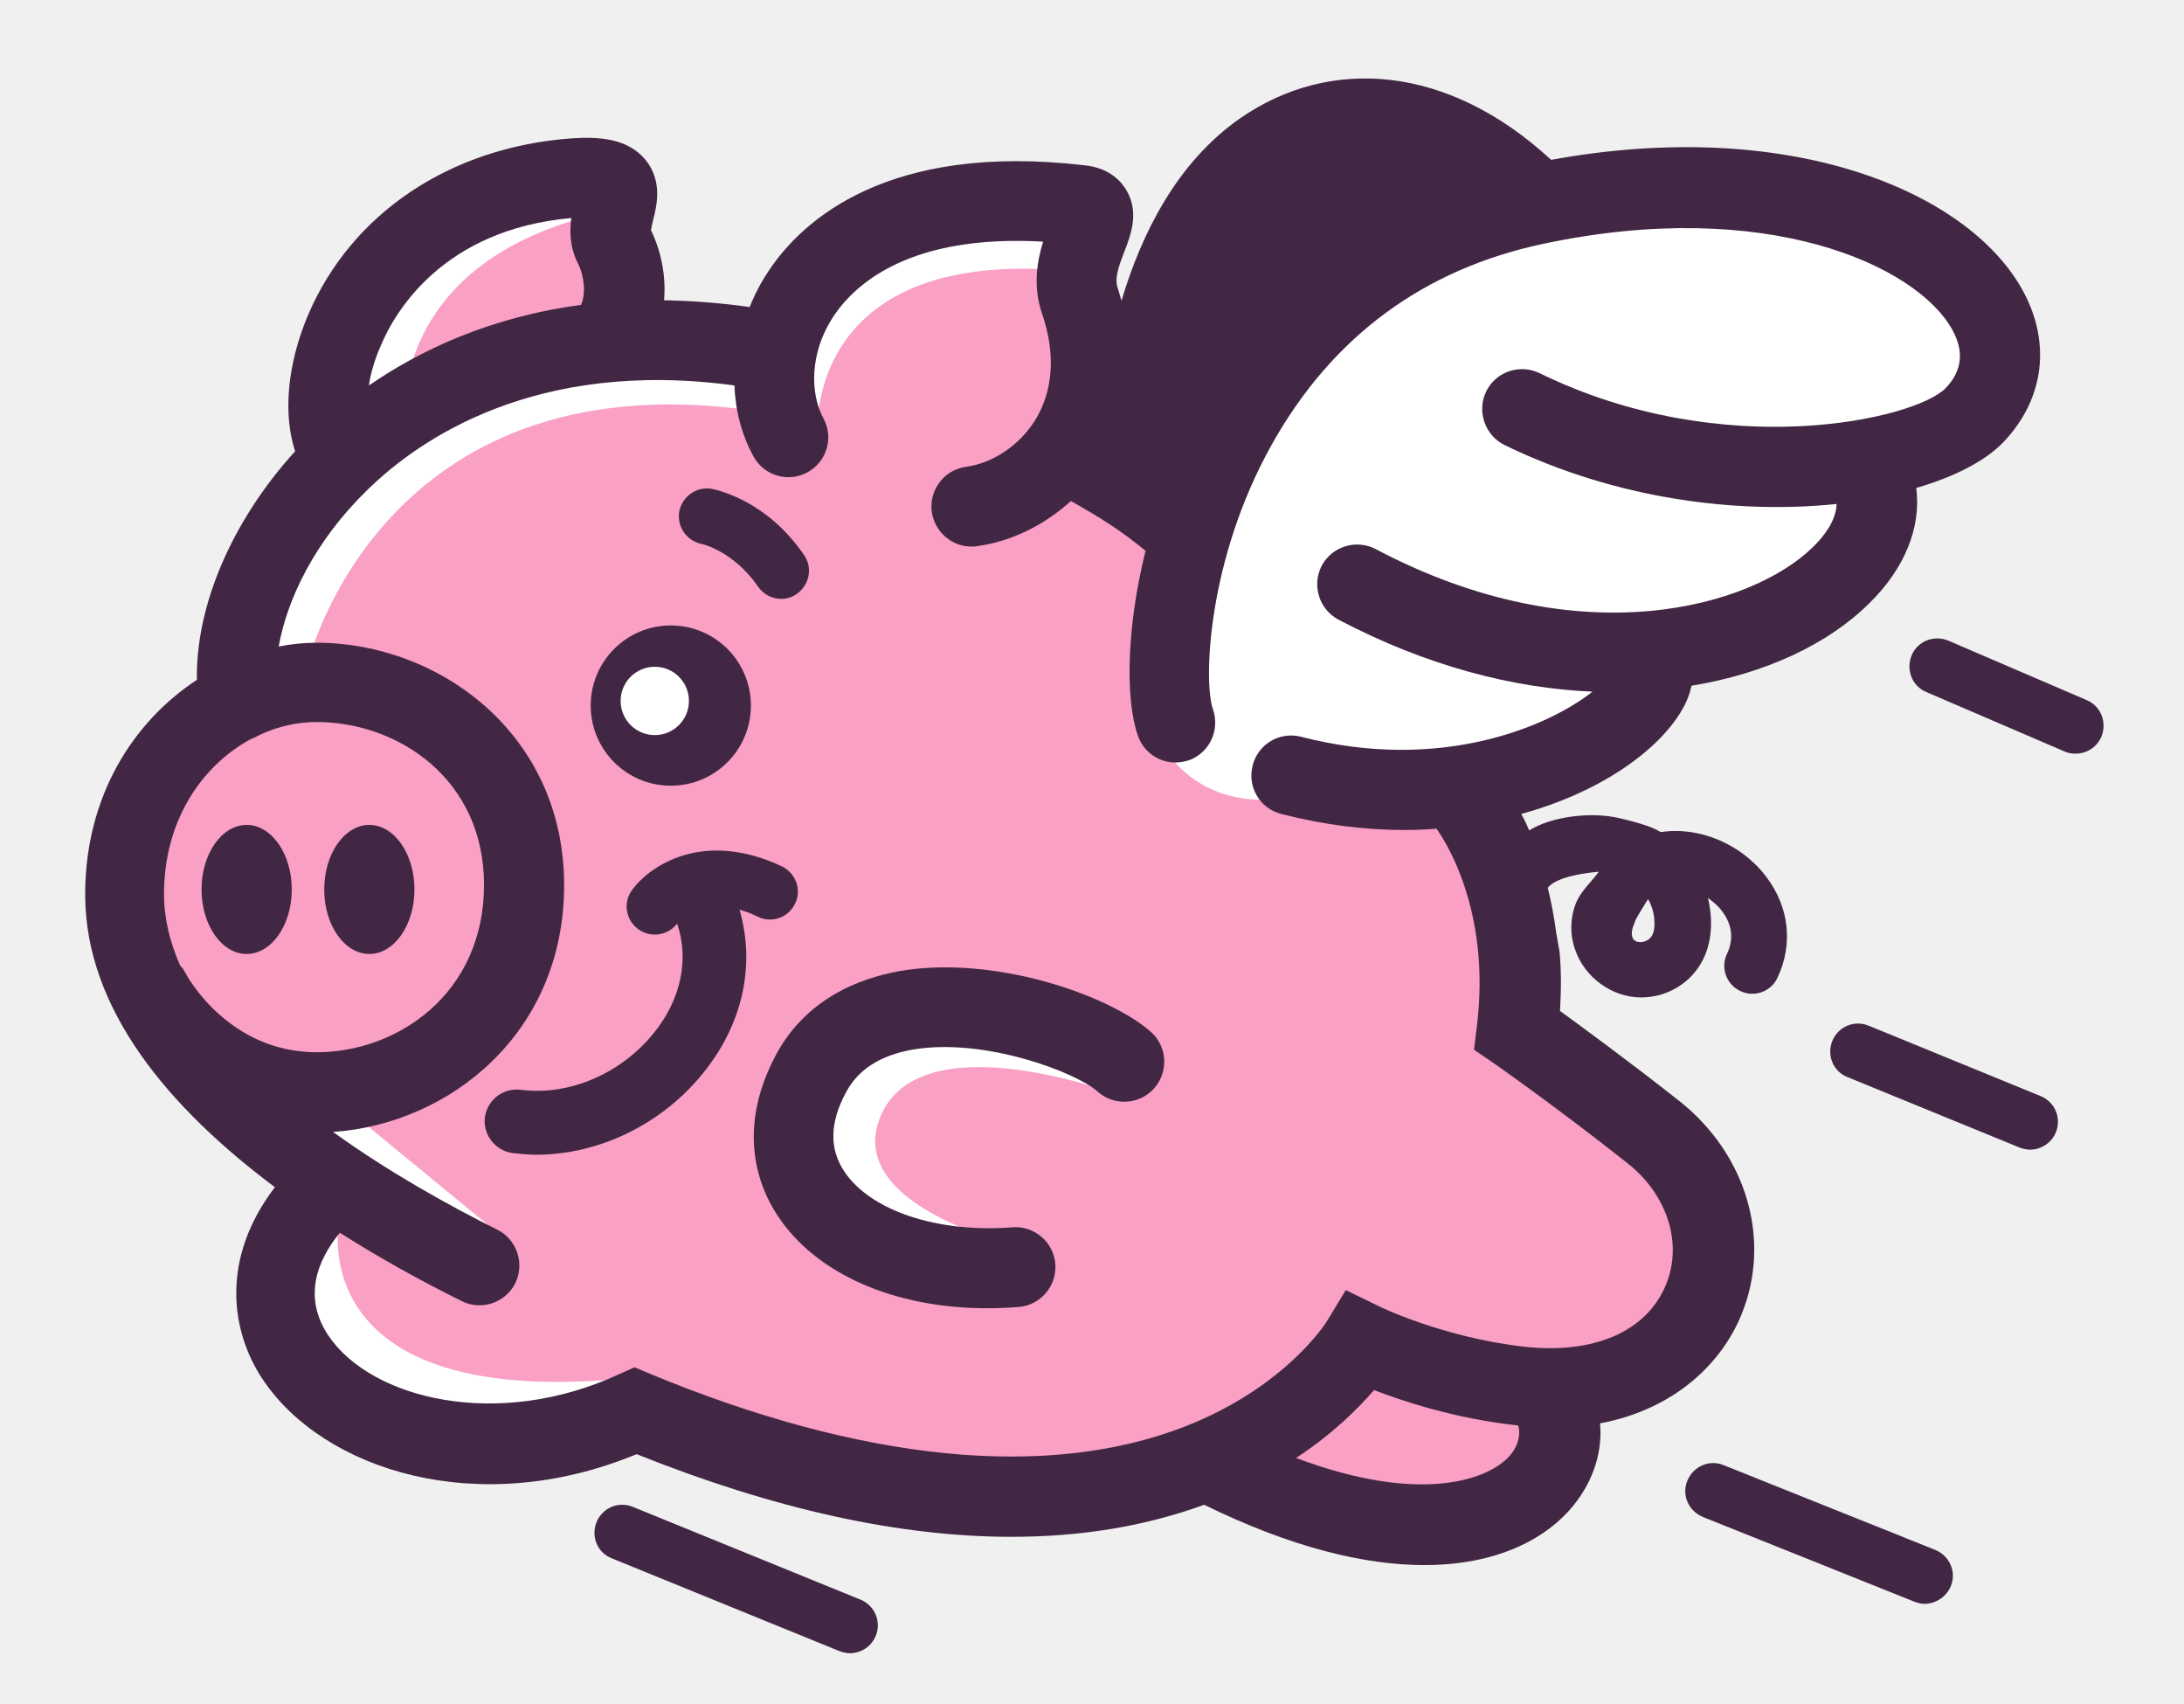
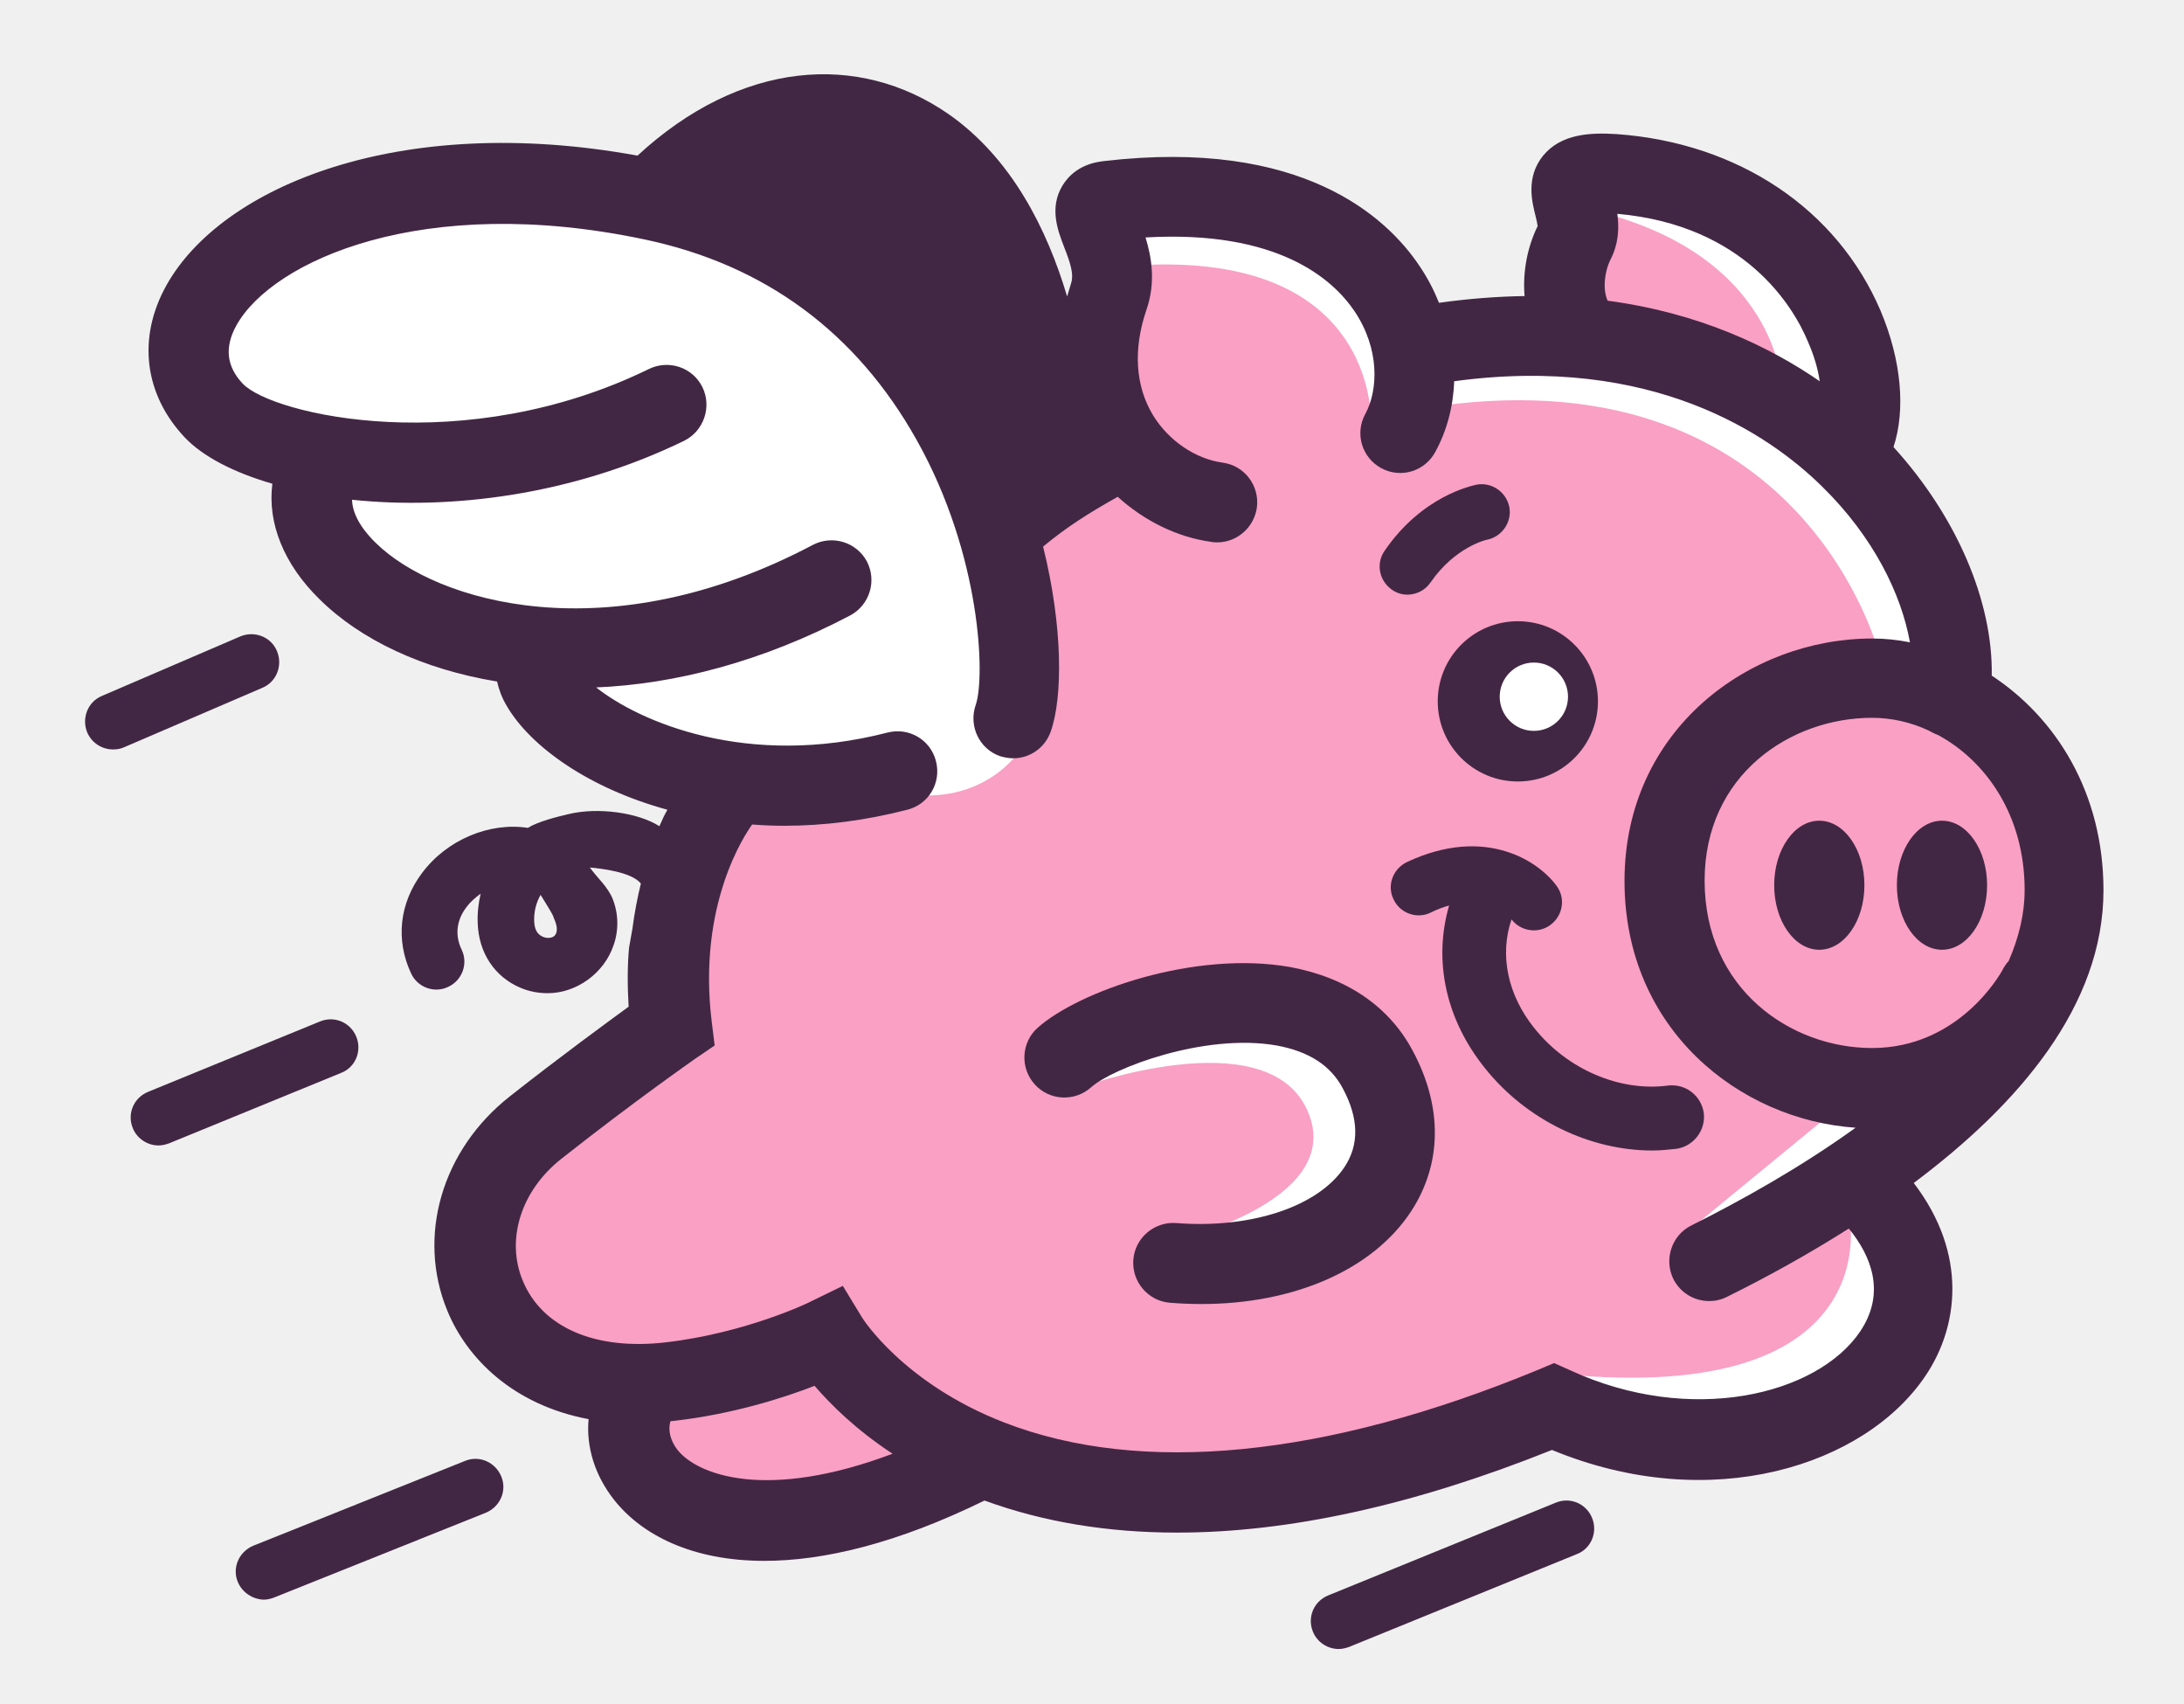
<svg xmlns="http://www.w3.org/2000/svg" version="1.1" id="Layer_2_1_" x="0px" y="0px" viewBox="0 0 518 404" style="enable-background:new 0 0 518 404;" xml:space="preserve">
  <style type="text/css">
	.st0{fill:#FFFFFF;}
	.st1{fill:#F9A0C4;}
	.st2{fill:#422744;}
</style>
  <g>
    <g>
      <g>
-         <path class="st0" d="M89.5,257.4c0,0-32.1,3.6-49.9-16c-17.8-19.6-14.3-49.9,3.6-64.2c17.8-14.3,69.5-26.7,76.7-26.7     c7.1,0,130.2-39.2,153.4-53.5c23.2-14.3,89.2-55.3,124.8-53.5c35.7,1.8,85.6,12.5,74.9,35.7c-10.7,23.2-26.7,28.5-26.7,28.5     s3.6,12.5-3.6,21.4c-7.1,8.9-45.3,20.5-45.3,20.5s-4.7,22.3-20.7,29.4c-16,7.1-90.9,14.3-96.3,14.3     C275,193.2,89.5,257.4,89.5,257.4z" />
+         <path class="st0" d="M238.7,192.3c-5.4,0-80.3-7.2-96.3-14.3c-16-7.1-20.7-29.4-20.7-29.4S83.5,137,76.4,128.1     c-7.2-8.9-3.6-21.4-3.6-21.4s-16-5.3-26.7-28.5S85.3,44.3,121,42.5c35.6-1.8,101.6,39.2,124.8,53.5s146.3,53.5,153.4,53.5     c7.2,0,58.9,12.4,76.7,26.7c17.9,14.3,21.4,44.6,3.6,64.2c-17.8,19.6-49.9,16-49.9,16S244.1,192.2,238.7,192.3z" />
      </g>
      <g>
        <g>
          <g>
-             <path class="st1" d="M67.2,268.3c0,0-6.1-8.2,7.9-9.4c14.1-1.2,42.2-17.9,44.8-31c2.6-13.2,3.5-20.2-2.6-37.8       c-6.1-17.6-30.7-29.9-38.7-29.9c-7.9,0-27.2,6.2-23.7-8.8c3.5-14.9,26.4-46.6,24.6-55.3c-1.8-8.8,4.4-31.6,14.1-38.7       c9.7-7,44.8-16.7,47.4-14.1c2.6,2.6,5.5,9.7,4.5,15c-1,5.3,0.8,19.3,13.9,19.3c13.2,0,23.7,10.5,24.6-1.8       c0.9-12.3,19.3-19.3,36-22.8c16.7-3.5,35.1-8.8,36.9-0.9c1.8,7.9-0.9,21.1,0.9,28.1c1.8,7-9.7,29.9,1.8,34.3l16.7,8.8       c0,0,7.9,5.3,5.3,14.9c-2.6,9.7-7.7,32.9-7,36c0.7,3.2,9.7,18.4,30.7,14.9c28.7-4.8,42.2-3.5,47.4,12.3c5.3,15.8,6.1,31,7,42.8       c0.9,11.7,16.7,15.2,27.2,25.8c10.5,10.5,25.5,17.6,17.6,32.5c-7.9,14.9-16.1,23.7-27.2,25.5c-11.1,1.8-0.9,5.3-8.8,21.1       c-7.9,15.8-22,14.9-37.8,14.1c-15.8-0.9-35.1-18.4-53.6-14.1c-18.4,4.4-28.1,5.3-48.3,3.5c-20.2-1.8-41.3-5.3-58-12.3       c-16.7-7-7-11.4-29-2.6c-22,8.8-47,3.7-59.7-3.5c-28.1-15.8-8.8-36.9-9.7-52.7C71.6,265.6,67.2,268.3,67.2,268.3z" />
+             <path class="st1" d="M446.7,280.5c-0.9,15.8,18.4,36.9-9.7,52.7c-12.7,7.2-37.7,12.3-59.7,3.5s-12.3-4.4-29,2.6       c-16.7,7-37.8,10.5-58,12.3c-20.2,1.8-29.9,0.9-48.3-3.5c-18.5-4.3-37.8,13.2-53.6,14.1c-15.8,0.8-29.9,1.7-37.8-14.1       c-7.9-15.8,2.3-19.3-8.8-21.1s-19.3-10.6-27.2-25.5s7.1-22,17.6-32.5c10.5-10.6,26.3-14.1,27.2-25.8c0.9-11.8,1.7-27,7-42.8       c5.2-15.8,18.7-17.1,47.4-12.3c21,3.5,30-11.7,30.7-14.9c0.7-3.1-4.4-26.3-7-36c-2.6-9.6,5.3-14.9,5.3-14.9l16.7-8.8       c11.5-4.4,0-27.3,1.8-34.3s-0.9-20.2,0.9-28.1s20.2-2.6,36.9,0.9c16.7,3.5,35.1,10.5,36,22.8c0.9,12.3,11.4,1.8,24.6,1.8       c13.1,0,14.9-14,13.9-19.3s1.9-12.4,4.5-15s37.7,7.1,47.4,14.1c9.7,7.1,15.9,29.9,14.1,38.7c-1.8,8.7,21.1,40.4,24.6,55.3       c3.5,15-15.8,8.8-23.7,8.8c-8,0-32.6,12.3-38.7,29.9s-5.2,24.6-2.6,37.8c2.6,13.1,30.7,29.8,44.8,31c14,1.2,7.9,9.4,7.9,9.4       S447.5,264.6,446.7,280.5z" />
          </g>
        </g>
        <g>
          <g>
-             <path class="st0" d="M73.3,156.4c0,0,17.6-70.9,104.2-59.2l16.4,5.3c0,0-2.9-41,53.3-38.7l11.1-14.1c0,0-19.9-1.8-24.6-1.2       c-4.7,0.6-22.3,2.9-26.9,6.4c-4.7,3.5-22.3,24-22.3,24S172.3,82.6,170,82c-2.3-0.6-35.1-0.6-38.7,0.6c-3.5,1.2-14.1,4.7-19.3,7       c-5.3,2.3-15.8,5.3-15.8,5.3S95.6,62.1,140.7,51c0,0-0.6-4.7-10-2.3c-9.4,2.3-31.6,5.9-39.2,18.7c-7.6,12.9-9.4,17.6-8.2,25.8       c1.2,8.2-3.5,14.1-8.8,25.2c-5.3,11.1-15.2,27.5-15.2,29.3C59.3,149.4,58.7,167.5,73.3,156.4z" />
+             <path class="st0" d="M459.8,146.7c0-1.8-9.9-18.2-15.2-29.3c-5.3-11.1-10-17-8.8-25.2c1.2-8.2-0.6-12.9-8.2-25.8       C420,53.6,397.8,50,388.4,47.7c-9.4-2.4-10,2.3-10,2.3c45.1,11.1,44.5,43.9,44.5,43.9s-10.5-3-15.8-5.3       c-5.2-2.3-15.8-5.8-19.3-7c-3.6-1.2-36.4-1.2-38.7-0.6c-2.3,0.6-14.5-3.1-14.5-3.1s-17.6-20.5-22.3-24       c-4.6-3.5-22.2-5.8-26.9-6.4s-24.6,1.2-24.6,1.2l11.1,14.1c56.2-2.3,53.3,38.7,53.3,38.7l16.4-5.3       c86.6-11.7,104.2,59.2,104.2,59.2C460.4,166.5,459.8,148.4,459.8,146.7z" />
          </g>
        </g>
        <g>
          <g>
-             <path class="st0" d="M120.8,294.6l-39.2-32.2c0,0-15.8,0-12.3,5.9C72.7,274.1,114.3,295.8,120.8,294.6z" />
+             <path class="st0" d="M449.8,267.3c3.5-5.9-12.3-5.9-12.3-5.9l-39.2,32.2C404.8,294.8,446.4,273.1,449.8,267.3z" />
          </g>
        </g>
        <g>
          <g>
-             <path class="st0" d="M80.4,289.9c0,0-8.8,44.5,68.5,36.9c0,0-5.9,12.9-14.6,13.5c-8.8,0.6-33.4,1.8-39.8-1.2       c-6.4-2.9-25.8-12.3-25.8-17.6C68.6,316.3,59.9,283.5,80.4,289.9z" />
+             <path class="st0" d="M450.4,320.5c0,5.3-19.4,14.7-25.8,17.6c-6.4,3-31,1.8-39.8,1.2c-8.7-0.6-14.6-13.5-14.6-13.5       c77.3,7.6,68.5-36.9,68.5-36.9C459.2,282.5,450.5,315.3,450.4,320.5z" />
          </g>
        </g>
        <g>
          <g>
-             <path class="st0" d="M263.1,258.9c0,0-43.9-16.1-53.9,5c-10,21.1,29.3,30.7,29.3,30.7s-22.3,2.3-27.5,0.6       c-5.3-1.8-26.9-8.8-24-24.6c2.9-15.8,8.8-25.2,19.9-29.9c11.1-4.7,38.1-2.9,43.3,1.8C255.5,247.2,263.1,258.9,263.1,258.9z" />
+             <path class="st0" d="M268.9,241.5c5.2-4.7,32.2-6.5,43.3-1.8c11.1,4.7,17,14.1,19.9,29.9s-18.7,22.8-24,24.6       c-5.2,1.7-27.5-0.6-27.5-0.6s39.3-9.6,29.3-30.7s-53.9-5-53.9-5S263.6,246.2,268.9,241.5z" />
          </g>
        </g>
      </g>
    </g>
    <g>
-       <circle class="st1" cx="76.2" cy="210.2" r="40.2" />
-       <path class="st2" d="M387.7,218.8c0.1-0.3,0.2-0.6,0.3-0.8c0.2-0.5,2.9-4.9,2.9-4.8c1,1.8,1.6,3.9,1.5,6.3c-0.1,1.9-0.7,3-2,3.6    c-1.1,0.5-2.3,0.3-2.8-0.2C386.6,221.9,387.1,220.1,387.7,218.8z M358.4,344.8c-4.7,5.9-21,12.2-51,0.9    c8.7-5.7,14.7-11.7,18.5-16.1c7.2,2.8,19.3,6.7,33.3,8.3c0.3,0,0.6,0.1,0.9,0.1C360.7,340.2,360.1,342.6,358.4,344.8z     M369.1,221.2c-0.5-3.9-1.2-7.4-2-10.7c2.2-2.8,9.8-3.6,12.1-3.8c-1.8,2.5-4.2,4.5-5.4,7.4c-1.4,3.5-1.5,7.5-0.2,11.1    c2.2,6.5,8.7,11.3,15.6,11.3c2.2,0,4.4-0.4,6.5-1.3c6.1-2.6,9.9-8.3,10.1-15.4c0.1-2.4-0.2-4.7-0.7-6.9c1.2,0.9,2.4,1.9,3.3,3.1    c1.7,2.2,3.3,5.8,1.2,10.2c-1.6,3.3-0.1,7.3,3.2,8.8c3.3,1.6,7.3,0.1,8.8-3.2c3.7-7.9,2.8-16.6-2.6-23.8    c-5.9-7.9-16-12.1-25.1-10.7c-2.4-1.5-6.8-2.6-9.8-3.3c-6.7-1.6-16.2-0.4-21.4,2.9c-0.6-1.4-1.2-2.7-1.9-3.9    c18.7-5.1,32.5-15,38.1-24.6c1.2-2,1.9-4,2.3-5.8c17.6-2.9,32.4-9.9,42.1-19.5c8.5-8.3,12.4-18.1,11.2-27.4    c9.3-2.7,16.5-6.5,20.7-10.9c9.7-10.2,11.4-23.7,4.4-36.2c-13.1-23.4-55.3-41-111.7-30.7c-24.5-22.6-52.4-24.6-73.7-9.9    c-15.1,10.5-23.5,27.5-28.2,43.3c-0.3-1-0.6-2-0.9-3c-0.8-2.3,0.2-5.1,1.6-8.7c1.5-3.9,3.6-9.3,0.4-14.6c-1.4-2.3-4.2-5.2-9.8-5.8    c-46.9-5.5-67.1,13.2-74.9,24.9c-1.9,2.8-3.4,5.7-4.6,8.7c-7.1-1-13.9-1.5-20.3-1.6c0.5-5.8-0.7-11.7-3.1-16.6    c0.1-0.6,0.3-1.7,0.5-2.4c0.8-3.2,2.4-9.1-1.8-14.3c-4.3-5.2-11.2-5.5-17.5-5.1c-28.9,2.1-52.2,17.8-62.5,41.8    c-5,11.8-6,23.6-3.1,32.4c-15,16.5-23.6,36.6-23.3,54.2c-15.1,9.9-26.5,27.6-26.5,50.9c0,27.3,20,50.7,45,69.4    c-13,17-10.5,34.3-2.8,45.7c14.3,21.3,50.9,33.2,88.6,17.6c32.7,13.1,62.4,19.6,88.9,19.6c16.5,0,31.7-2.5,45.7-7.6    c20.8,10.2,38.2,14.3,52.2,14.3c17.1,0,29-6.1,35.6-14.4c4.6-5.8,6.7-12.6,6.1-19.2c18-3.4,28.9-14.5,33.5-25.7    c7.3-17.7,1.3-38.2-14.9-50.9c-12.2-9.6-22.5-17.1-28.1-21.2c0.3-5,0.3-9.7-0.1-14L369.1,221.2z M135.5,51.7    c-0.4,3.1-0.4,6.9,1.6,10.8c1.5,3,1.9,7.2,0.7,9.8c-21.8,2.9-38.4,10.9-50.3,19.1c0.4-2.8,1.3-6,2.8-9.4    C93.7,73.8,105.2,54.4,135.5,51.7z M87,116.3C99.5,104,127.2,85,174.2,91.4c0.2,5.9,1.7,11.7,4.5,16.8c2.5,4.6,8.2,6.3,12.8,3.8    c4.6-2.5,6.3-8.2,3.8-12.8c-3.1-5.7-3.5-15.5,2.6-24.5c5.1-7.5,18.1-19.2,49.5-17.4c-1.4,4.6-2.5,10.6-0.2,17.2    c3.2,9.4,2.6,18.1-1.6,25c-3.7,6-10,10.3-16.5,11.2c-5.2,0.7-8.8,5.5-8.1,10.7c0.7,4.7,4.7,8.2,9.4,8.2c0.4,0,0.9,0,1.3-0.1    c8.2-1.1,16-5,22.3-10.7c7.1,4,12,7.1,17.7,11.8c-4.7,18.9-4.7,35.7-1.8,43.9c1.4,3.9,5,6.3,8.9,6.3c1,0,2.1-0.2,3.1-0.5    c4.9-1.7,7.5-7.1,5.8-12.1c-2.3-6.4-1.4-35.5,14-62.9c14.3-25.5,36-41.5,64.4-47.5c52.8-11.2,88.4,5.1,96.9,20.3    c2.9,5.2,2.4,9.8-1.5,13.9c-7.1,7.4-52.5,17.9-96.3-3.5c-4.7-2.3-10.4-0.4-12.7,4.3c-2.3,4.7-0.3,10.4,4.3,12.7    c26.9,13.1,55.8,16.4,78.8,14c-0.1,4.2-3.4,8.1-5.7,10.3c-14.2,13.9-54.8,26.2-103.6,0.4c-4.6-2.4-10.3-0.7-12.8,3.9    c-2.4,4.6-0.7,10.3,3.9,12.8c20.9,11,41.5,16.3,60.3,17.1c-10.2,8.1-35.8,19.3-69.1,10.7c-5.1-1.3-10.2,1.7-11.5,6.8    c-1.3,5.1,1.7,10.2,6.8,11.5c10.1,2.6,19.9,3.8,29.1,3.8c2.6,0,5.2-0.1,7.7-0.3c1.6,2.2,13,18.9,9.6,46.7l-0.7,5.7l4.7,3.2    c0.1,0.1,14.1,9.8,31.7,23.7c9.5,7.5,13.2,19.1,9.1,28.9c-4.6,11.1-17.2,16.5-33.8,14.6c-19.1-2.2-34.2-9.5-34.3-9.6l-7.8-3.8    l-4.5,7.4c-0.1,0.2-9.8,15.7-33.8,25c-32.5,12.6-76.3,8.3-126.6-12.5l-3.8-1.6l-3.8,1.7c-28.6,13.2-58.6,5.9-68.8-9.2    c-6.1-9.1-2.7-17.8,2.7-24.4c9.6,6.1,19.4,11.5,28.9,16.2c1.4,0.7,2.8,1,4.2,1c3.5,0,6.8-1.9,8.5-5.2c2.3-4.7,0.4-10.4-4.2-12.7    c-11.4-5.7-25.7-13.6-39-23.2c27.6-1.9,54.8-23.4,54.8-58.5c0-36-29.8-57.5-58.7-57.5c-3,0-6,0.3-9,0.9    C68.1,142.1,74.6,128.4,87,116.3z M42.7,228.9c-2.4-5.5-3.8-11.1-3.8-16.9c0-17.6,9.1-30.5,20.5-36.7c0.8-0.3,1.6-0.7,2.3-1.1    c4.3-2,8.9-3,13.4-3c19.3,0,39.7,13.5,39.7,38.6c0,25.8-20.5,39.7-39.7,39.7c-20.7,0-30.5-17.7-30.9-18.4    C43.8,230.3,43.3,229.5,42.7,228.9z" />
-       <path class="st2" d="M183.9,250.4c-7,13.2-6.8,26.6,0.5,37.8c9.1,13.9,27.8,22,49.7,22c2.5,0,5-0.1,7.5-0.3    c5.2-0.4,9.1-5,8.7-10.2c-0.4-5.2-5-9.1-10.2-8.7c-17.7,1.4-33.7-3.9-39.9-13.3c-3.5-5.3-3.4-11.5,0.4-18.6    c2.9-5.5,8.1-8.8,15.7-10.2c17.1-3,39,5.4,44,9.9c3.9,3.5,9.9,3.2,13.4-0.7c3.5-3.9,3.2-9.9-0.7-13.4    c-9.8-8.7-37.3-18.4-59.9-14.4C199.6,232.8,189.5,239.7,183.9,250.4z" />
-       <path class="st2" d="M166.5,129c0.1,0,7.5,1.7,13.3,10.1c1.3,1.9,3.4,2.9,5.5,2.9c1.3,0,2.6-0.4,3.7-1.2c3-2.1,3.8-6.2,1.7-9.2    c-8.9-13-20.6-15.4-21.9-15.7c-3.6-0.6-7,1.8-7.7,5.4C160.5,124.9,162.9,128.3,166.5,129z" />
-       <circle class="st2" cx="159.1" cy="167.3" r="19" />
-       <ellipse class="st2" cx="58.5" cy="210.9" rx="10.7" ry="15.3" />
-       <ellipse class="st2" cx="87.6" cy="210.9" rx="10.7" ry="15.3" />
-       <path class="st2" d="M179.8,217.4c3.3,1.6,7.3,0.1,8.8-3.2c1.6-3.3,0.1-7.2-3.2-8.8c-18.8-8.8-31.5,0-35.6,5.8    c-2.1,3-1.3,7.1,1.7,9.2c1.1,0.8,2.5,1.2,3.8,1.2c2,0,4-0.9,5.3-2.6c2.9,8.5,0.9,18-5.5,25.9c-7.8,9.7-20.2,15-31.6,13.5    c-4.2-0.5-7.9,2.4-8.5,6.5c-0.5,4.1,2.4,7.9,6.5,8.5c1.9,0.2,3.8,0.4,5.7,0.4c14.8,0,29.8-7.2,39.6-19.4    c9.4-11.6,12.4-25.6,8.6-38.7C176.8,216.1,178.2,216.6,179.8,217.4z" />
-       <path class="st2" d="M462.7,376.1c1.4-3.4-0.3-7.2-3.7-8.6l-50.2-20.1c-3.4-1.4-7.2,0.3-8.6,3.7c-1.4,3.4,0.3,7.2,3.7,8.6    l50.2,20.1c0.8,0.3,1.6,0.5,2.5,0.5C459.1,380.2,461.6,378.7,462.7,376.1z" />
-       <path class="st2" d="M150.1,357.3c-3.4-1.4-7.2,0.2-8.6,3.6c-1.4,3.4,0.2,7.3,3.6,8.6l54,22c0.8,0.3,1.7,0.5,2.5,0.5    c2.6,0,5.1-1.6,6.1-4.1c1.4-3.4-0.2-7.2-3.6-8.6L150.1,357.3z" />
-       <path class="st2" d="M443.2,243.2c-3.4-1.4-7.2,0.2-8.6,3.6c-1.4,3.4,0.2,7.3,3.6,8.6l40.8,16.7c0.8,0.3,1.7,0.5,2.5,0.5    c2.6,0,5.1-1.6,6.1-4.1c1.4-3.4-0.2-7.2-3.6-8.6L443.2,243.2z" />
-       <path class="st2" d="M453.4,155.4c-1.4,3.4,0.1,7.3,3.5,8.7l32.8,14.1c0.9,0.4,1.7,0.5,2.6,0.5c2.6,0,5-1.5,6.1-4    c1.4-3.4-0.1-7.3-3.5-8.7l-32.8-14.1C458.7,150.5,454.8,152,453.4,155.4z" />
+       <circle class="st1" cx="442.9" cy="209.2" r="40.2" />
+       <path class="st2" d="M131.5,221.9c-0.5,0.5-1.7,0.7-2.8,0.2c-1.3-0.6-1.9-1.7-2-3.6c-0.1-2.4,0.5-4.5,1.5-6.3    c0-0.1,2.7,4.3,2.9,4.8c0.1,0.2,0.2,0.5,0.3,0.8C132,219.1,132.5,220.9,131.5,221.9z M159,337c0.3,0,0.6-0.1,0.9-0.1    c14-1.6,26.1-5.5,33.3-8.3c3.8,4.4,9.8,10.4,18.5,16.1c-30,11.3-46.3,5-51-0.9C159,341.6,158.4,339.2,159,337z M149.2,224.7    c-0.4,4.3-0.4,9-0.1,14c-5.6,4.1-15.9,11.6-28.1,21.2c-16.2,12.7-22.2,33.2-14.9,50.9c4.6,11.2,15.5,22.3,33.5,25.7    c-0.6,6.6,1.5,13.4,6.1,19.2c6.6,8.3,18.5,14.4,35.6,14.4c14,0,31.4-4.1,52.2-14.3c14,5.1,29.2,7.6,45.7,7.6    c26.5,0,56.2-6.5,88.9-19.6c37.7,15.6,74.3,3.7,88.6-17.6c7.7-11.4,10.2-28.7-2.8-45.7c25-18.7,45-42.1,45-69.4    c0-23.3-11.4-41-26.5-50.9c0.3-17.6-8.3-37.7-23.3-54.2c2.9-8.8,1.9-20.6-3.1-32.4c-10.3-24-33.6-39.7-62.5-41.8    c-6.3-0.4-13.2-0.1-17.5,5.1c-4.2,5.2-2.6,11.1-1.8,14.3c0.2,0.7,0.4,1.8,0.5,2.4c-2.4,4.9-3.6,10.8-3.1,16.6    c-6.4,0.1-13.2,0.6-20.3,1.6c-1.2-3-2.7-5.9-4.6-8.7c-7.8-11.7-28-30.4-74.9-24.9c-5.6,0.6-8.4,3.5-9.8,5.8    c-3.2,5.3-1.1,10.7,0.4,14.6c1.4,3.6,2.4,6.4,1.6,8.7c-0.3,1-0.6,2-0.9,3C248.4,54.5,240,37.5,224.9,27    c-21.3-14.7-49.2-12.7-73.7,9.9C94.8,26.6,52.6,44.2,39.5,67.6c-7,12.5-5.3,26,4.4,36.2c4.2,4.4,11.4,8.2,20.7,10.9    c-1.2,9.3,2.7,19.1,11.2,27.4c9.7,9.6,24.5,16.6,42.1,19.5c0.4,1.8,1.1,3.8,2.3,5.8c5.6,9.6,19.4,19.5,38.1,24.6    c-0.7,1.2-1.3,2.5-1.9,3.9c-5.2-3.3-14.7-4.5-21.4-2.9c-3,0.7-7.4,1.8-9.8,3.3c-9.1-1.4-19.2,2.8-25.1,10.7    c-5.4,7.2-6.3,15.9-2.6,23.8c1.5,3.3,5.5,4.8,8.8,3.2c3.3-1.5,4.8-5.5,3.2-8.8c-2.1-4.4-0.5-8,1.2-10.2c0.9-1.2,2.1-2.2,3.3-3.1    c-0.5,2.2-0.8,4.5-0.7,6.9c0.2,7.1,4,12.8,10.1,15.4c2.1,0.9,4.3,1.3,6.5,1.3c6.9,0,13.4-4.8,15.6-11.3c1.3-3.6,1.2-7.6-0.2-11.1    c-1.2-2.9-3.6-4.9-5.4-7.4c2.3,0.2,9.9,1,12.1,3.8c-0.8,3.3-1.5,6.8-2,10.7L149.2,224.7z M428.8,81c1.5,3.4,2.4,6.6,2.8,9.4    c-11.9-8.2-28.5-16.2-50.3-19.1c-1.2-2.6-0.8-6.8,0.7-9.8c2-3.9,2-7.7,1.6-10.8C413.9,53.4,425.4,72.8,428.8,81z M453,152.3    c-3-0.6-6-0.9-9-0.9c-28.9,0-58.7,21.5-58.7,57.5c0,35.1,27.2,56.6,54.8,58.5c-13.3,9.6-27.6,17.5-39,23.2    c-4.6,2.3-6.5,8-4.2,12.7c1.7,3.3,5,5.2,8.5,5.2c1.4,0,2.8-0.3,4.2-1c9.5-4.7,19.3-10.1,28.9-16.2c5.4,6.6,8.8,15.3,2.7,24.4    c-10.2,15.1-40.2,22.4-68.8,9.2l-3.8-1.7l-3.8,1.6c-50.3,20.8-94.1,25.1-126.6,12.5c-24-9.3-33.7-24.8-33.8-25l-4.5-7.4l-7.8,3.8    c-0.1,0.1-15.2,7.4-34.3,9.6c-16.6,1.9-29.2-3.5-33.8-14.6c-4.1-9.8-0.4-21.4,9.1-28.9c17.6-13.9,31.6-23.6,31.7-23.7l4.7-3.2    l-0.7-5.7c-3.4-27.8,8-44.5,9.6-46.7c2.5,0.2,5.1,0.3,7.7,0.3c9.2,0,19-1.2,29.1-3.8c5.1-1.3,8.1-6.4,6.8-11.5s-6.4-8.1-11.5-6.8    c-33.3,8.6-58.9-2.6-69.1-10.7c18.8-0.8,39.4-6.1,60.3-17.1c4.6-2.5,6.3-8.2,3.9-12.8c-2.5-4.6-8.2-6.3-12.8-3.9    c-48.8,25.8-89.4,13.5-103.6-0.4c-2.3-2.2-5.6-6.1-5.7-10.3c23,2.4,51.9-0.9,78.8-14c4.6-2.3,6.6-8,4.3-12.7    c-2.3-4.7-8-6.6-12.7-4.3c-43.8,21.4-89.2,10.9-96.3,3.5c-3.9-4.1-4.4-8.7-1.5-13.9c8.5-15.2,44.1-31.5,96.9-20.3    c28.4,6,50.1,22,64.4,47.5c15.4,27.4,16.3,56.5,14,62.9c-1.7,5,0.9,10.4,5.8,12.1c1,0.3,2.1,0.5,3.1,0.5c3.9,0,7.5-2.4,8.9-6.3    c2.9-8.2,2.9-25-1.8-43.9c5.7-4.7,10.6-7.8,17.7-11.8c6.3,5.7,14.1,9.6,22.3,10.7c0.4,0.1,0.9,0.1,1.3,0.1c4.7,0,8.7-3.5,9.4-8.2    c0.7-5.2-2.9-10-8.1-10.7c-6.5-0.9-12.8-5.2-16.5-11.2c-4.2-6.9-4.8-15.6-1.6-25c2.3-6.6,1.2-12.6-0.2-17.2    c31.4-1.8,44.4,9.9,49.5,17.4c6.1,9,5.7,18.8,2.6,24.5c-2.5,4.6-0.8,10.3,3.8,12.8s10.3,0.8,12.8-3.8c2.8-5.1,4.3-10.9,4.5-16.8    c47-6.4,74.7,12.6,87.2,24.9C444.5,127.4,451,141.1,453,152.3z M474.9,230.1c-0.4,0.7-10.2,18.4-30.9,18.4    c-19.2,0-39.7-13.9-39.7-39.7c0-25.1,20.4-38.6,39.7-38.6c4.5,0,9.1,1,13.4,3c0.7,0.4,1.5,0.8,2.3,1.1    c11.4,6.2,20.5,19.1,20.5,36.7c0,5.8-1.4,11.4-3.8,16.9C475.8,228.5,475.3,229.3,474.9,230.1z" />
+       <path class="st2" d="M306,229.3c-22.6-4-50.1,5.7-59.9,14.4c-3.9,3.5-4.2,9.5-0.7,13.4c3.5,3.9,9.5,4.2,13.4,0.7    c5-4.5,26.9-12.9,44-9.9c7.6,1.4,12.8,4.7,15.7,10.2c3.8,7.1,3.9,13.3,0.4,18.6c-6.2,9.4-22.2,14.7-39.9,13.3    c-5.2-0.4-9.8,3.5-10.2,8.7s3.5,9.8,8.7,10.2c2.5,0.2,5,0.3,7.5,0.3c21.9,0,40.6-8.1,49.7-22c7.3-11.2,7.5-24.6,0.5-37.8    C329.6,238.7,319.5,231.8,306,229.3z" />
+       <path class="st2" d="M358,120.3c-0.7-3.6-4.1-6-7.7-5.4c-1.3,0.3-13,2.7-21.9,15.7c-2.1,3-1.3,7.1,1.7,9.2    c1.1,0.8,2.4,1.2,3.7,1.2c2.1,0,4.2-1,5.5-2.9c5.8-8.4,13.2-10.1,13.3-10.1C356.2,127.3,358.6,123.9,358,120.3z" />
+       <circle class="st2" cx="360" cy="166.3" r="19" />
+       <ellipse class="st2" cx="460.6" cy="209.9" rx="10.7" ry="15.3" />
+       <ellipse class="st2" cx="431.5" cy="209.9" rx="10.7" ry="15.3" />
+       <path class="st2" d="M343.7,214.7c-3.8,13.1-0.8,27.1,8.6,38.7c9.8,12.2,24.8,19.4,39.6,19.4c1.9,0,3.8-0.2,5.7-0.4    c4.1-0.6,7-4.4,6.5-8.5c-0.6-4.1-4.3-7-8.5-6.5c-11.4,1.5-23.8-3.8-31.6-13.5c-6.4-7.9-8.4-17.4-5.5-25.9c1.3,1.7,3.3,2.6,5.3,2.6    c1.3,0,2.7-0.4,3.8-1.2c3-2.1,3.8-6.2,1.7-9.2c-4.1-5.8-16.8-14.6-35.6-5.8c-3.3,1.6-4.8,5.5-3.2,8.8c1.5,3.3,5.5,4.8,8.8,3.2    C340.9,215.6,342.3,215.1,343.7,214.7z" />
+       <path class="st2" d="M62.5,379.3c0.9,0,1.7-0.2,2.5-0.5l50.2-20.1c3.4-1.4,5.1-5.2,3.7-8.6c-1.4-3.4-5.2-5.1-8.6-3.7l-50.2,20.1    c-3.4,1.4-5.1,5.2-3.7,8.6C57.5,377.7,60,379.2,62.5,379.3z" />
+       <path class="st2" d="M315,378.3c-3.4,1.4-5,5.2-3.6,8.6c1,2.5,3.5,4.1,6.1,4.1c0.8,0,1.7-0.2,2.5-0.5l54-22c3.4-1.3,5-5.2,3.6-8.6    s-5.2-5-8.6-3.6L315,378.3z" />
+       <path class="st2" d="M35.1,258.9c-3.4,1.4-5,5.2-3.6,8.6c1,2.5,3.5,4.1,6.1,4.1c0.8,0,1.7-0.2,2.5-0.5l40.8-16.7    c3.4-1.3,5-5.2,3.6-8.6c-1.4-3.4-5.2-5-8.6-3.6L35.1,258.9z" />
+       <path class="st2" d="M57,150.9L24.2,165c-3.4,1.4-4.9,5.3-3.5,8.7c1.1,2.5,3.5,4,6.1,4c0.9,0,1.7-0.1,2.6-0.5l32.8-14.1    c3.4-1.4,4.9-5.3,3.5-8.7S60.4,149.5,57,150.9z" />
    </g>
  </g>
  <g>
    <g>
-       <circle class="st0" cx="155.3" cy="166.2" r="8.1" />
+       <circle class="st0" cx="363.8" cy="165.2" r="8.1" />
    </g>
  </g>
</svg>
